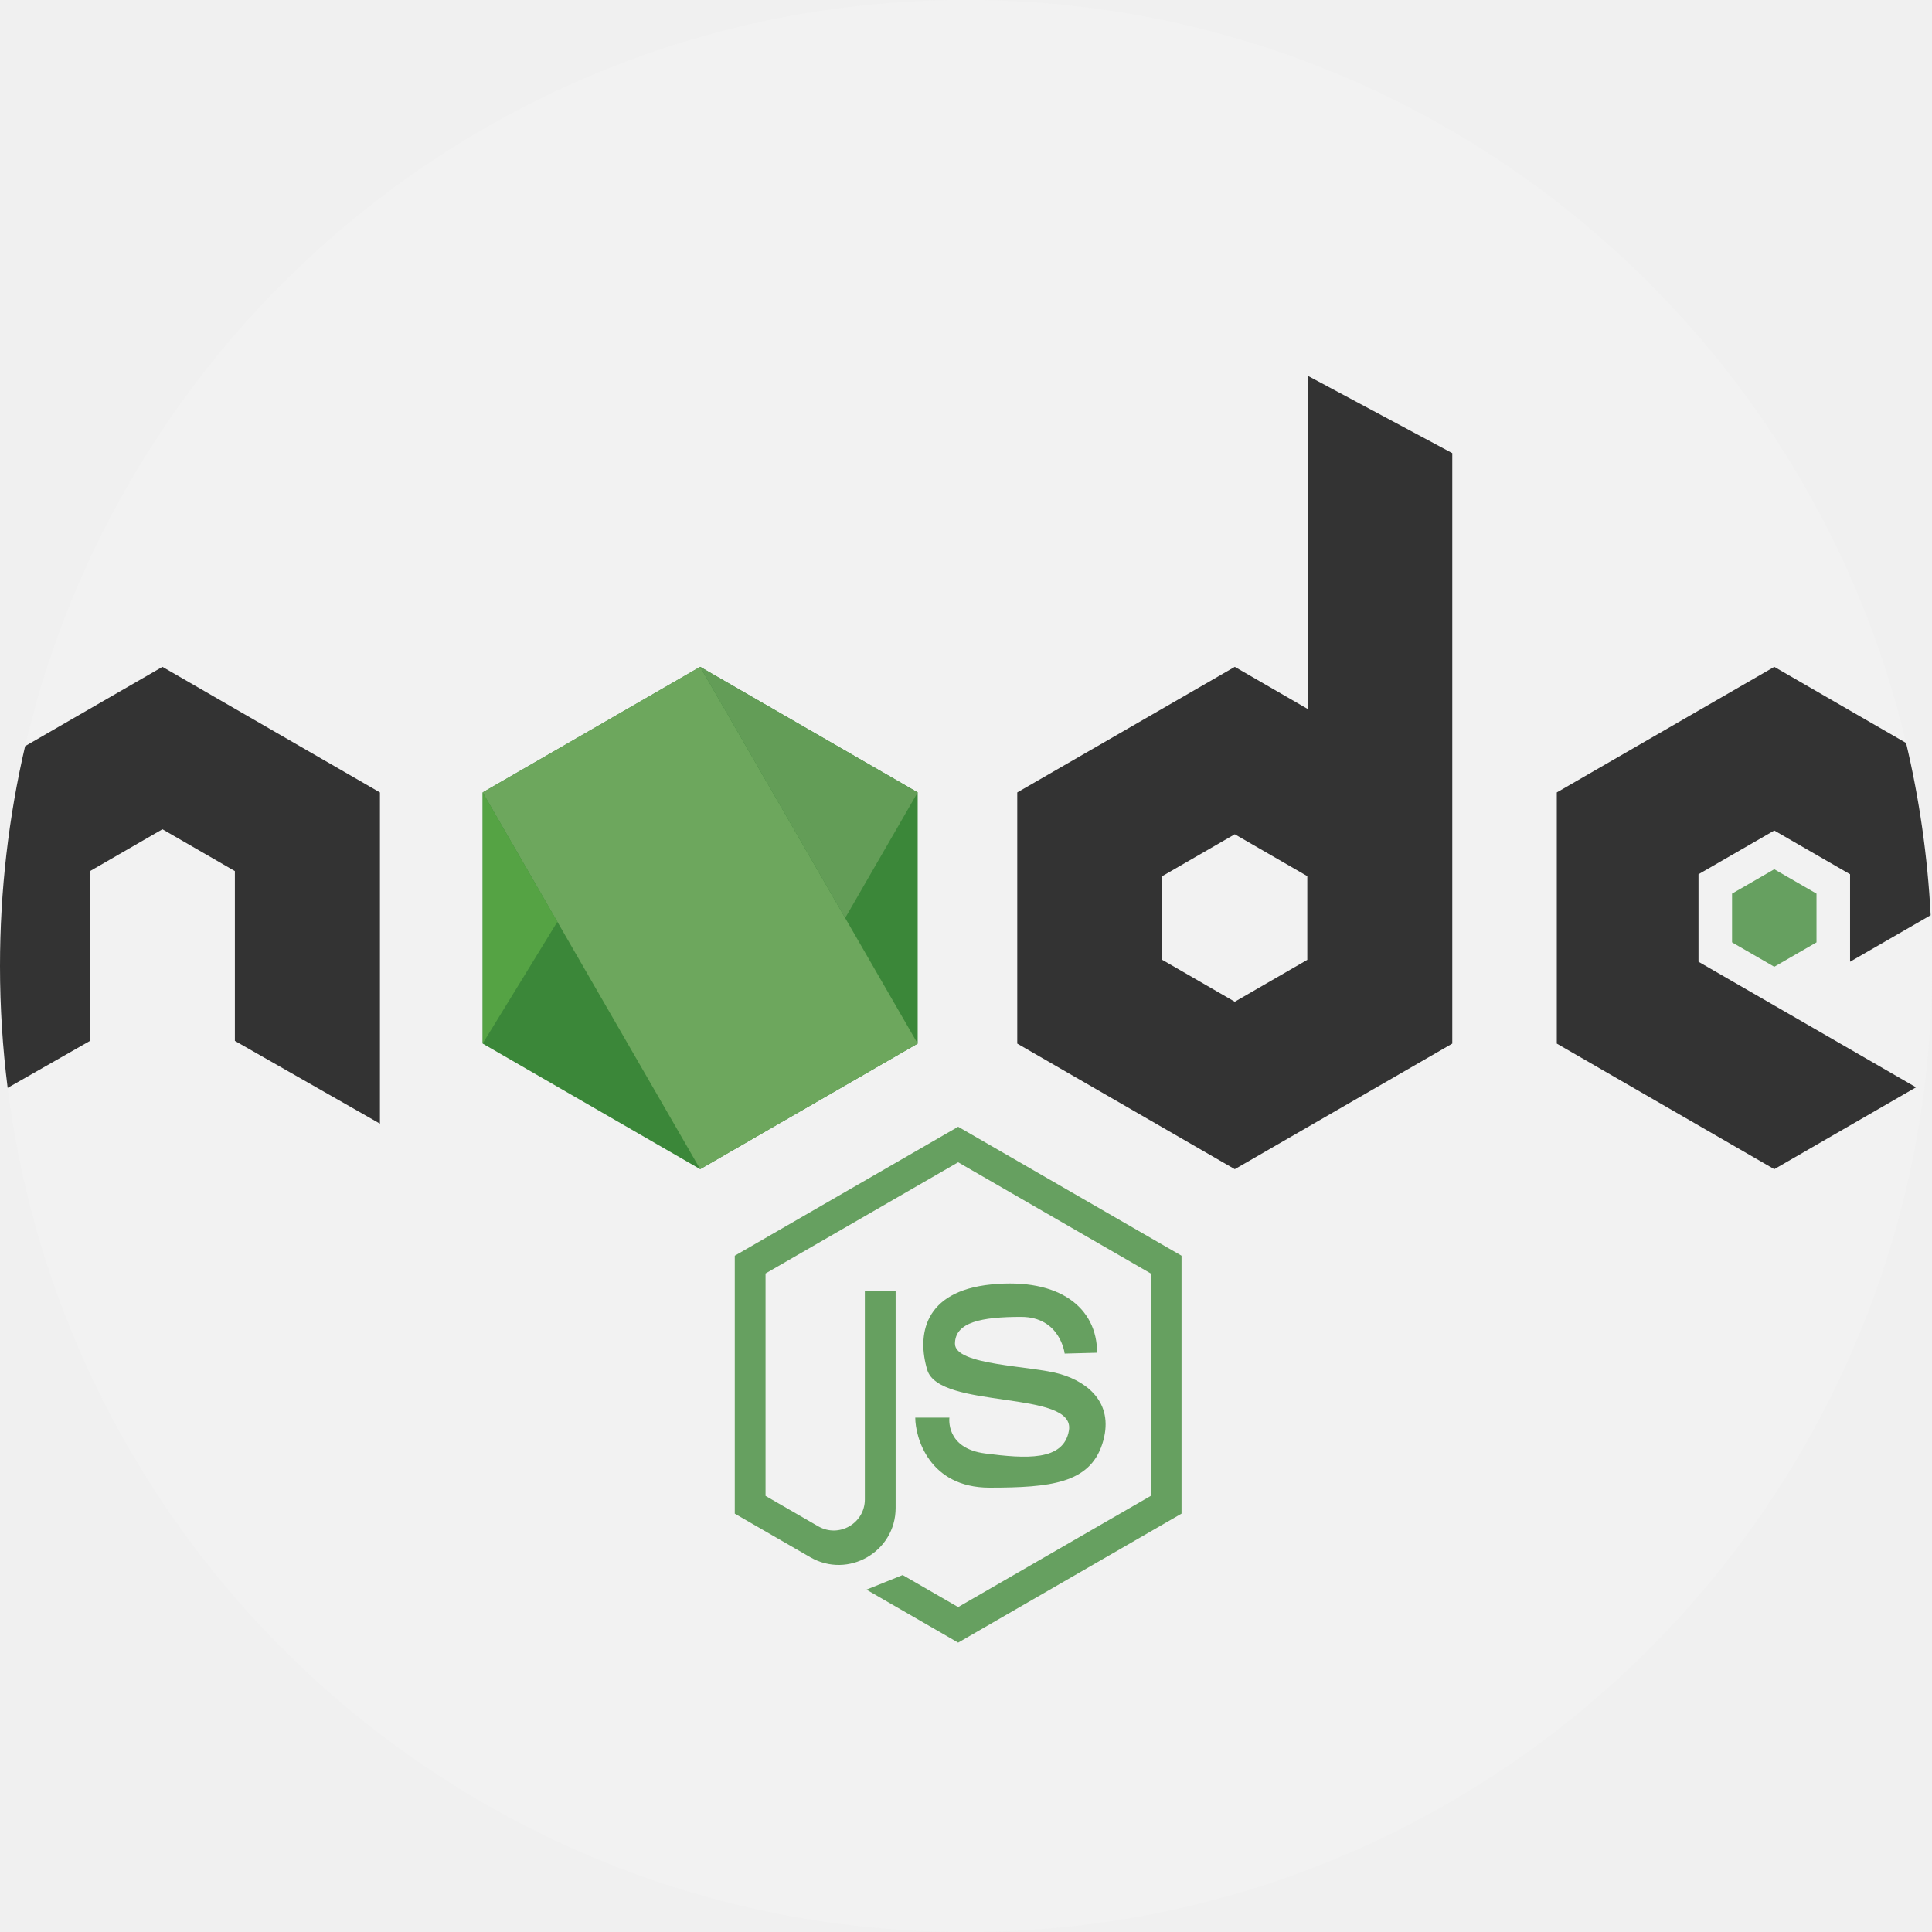
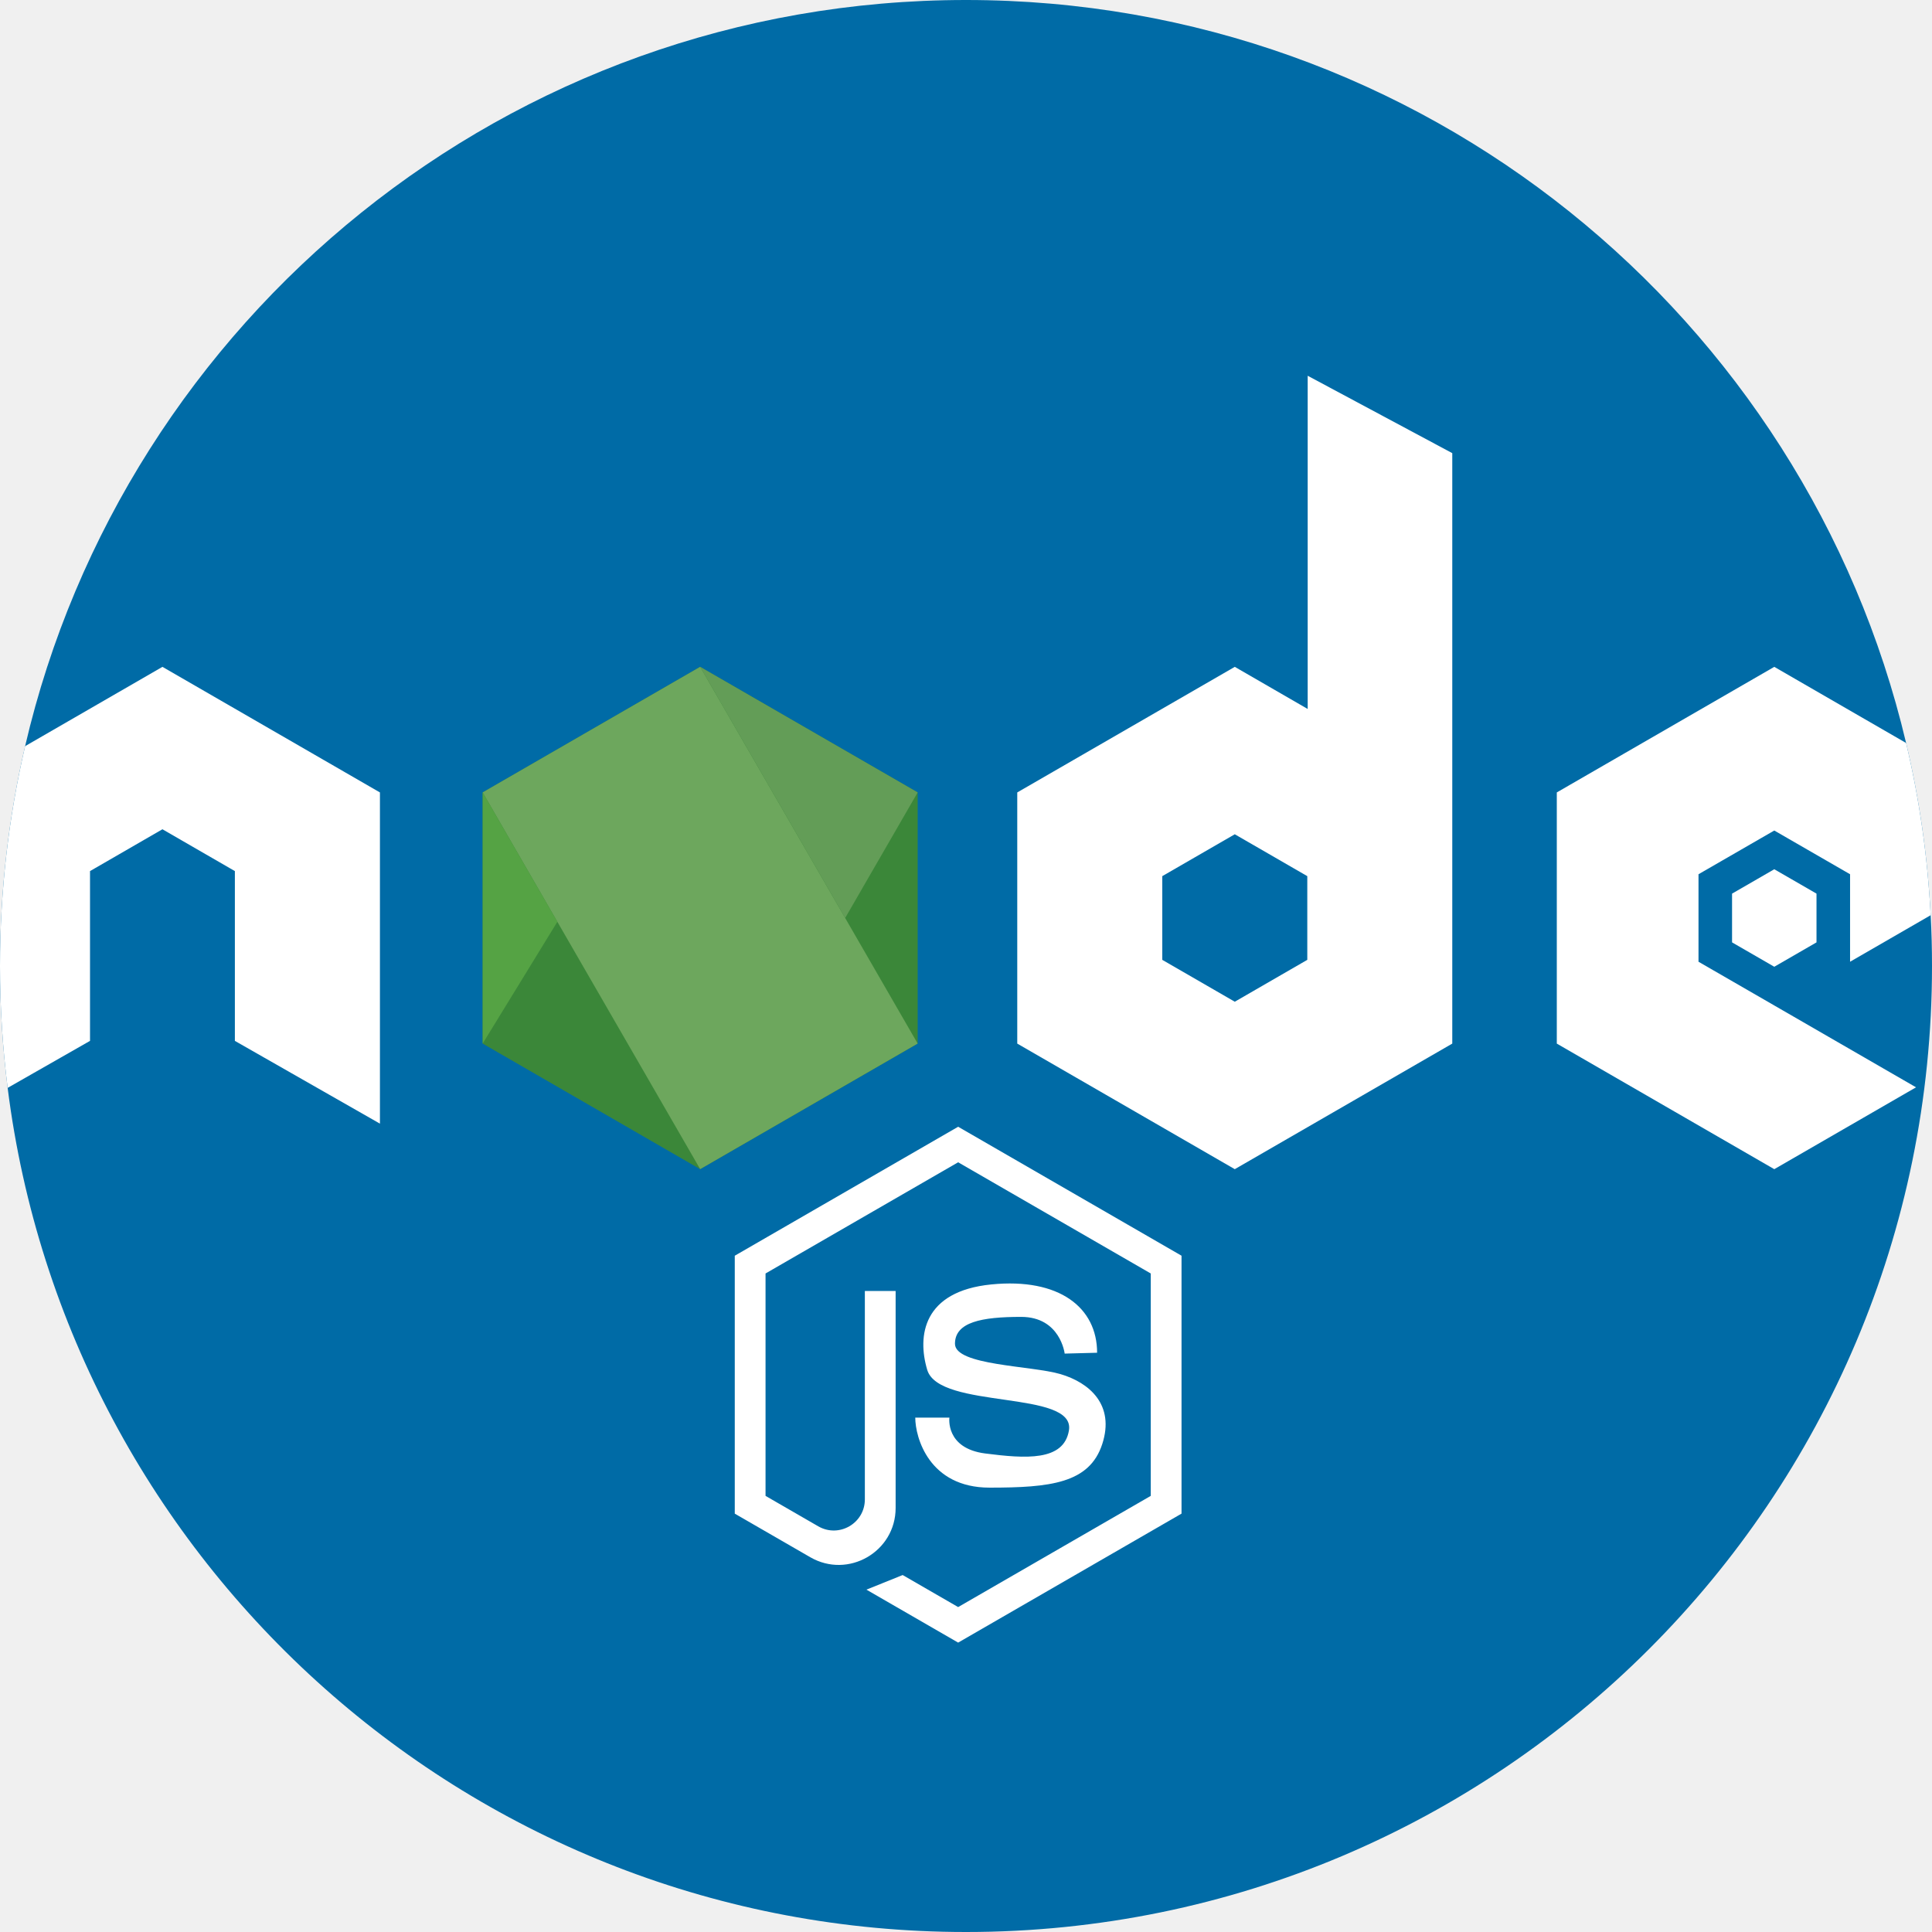
- <svg xmlns="http://www.w3.org/2000/svg" version="1.1" id="Capa_1" x="0px" y="0px" viewBox="0 0 512 512" style="enable-background:new 0 0 512 512;" xml:space="preserve">
-   <path style="fill:#F2F2F2;" d="M512,256c0,141.385-114.615,256-256,256C125.555,512,17.899,414.438,2.027,288.298  C0.69,277.723,0,266.94,0,256c0-20.041,2.299-39.549,6.656-58.264C33.029,84.428,134.656,0,256,0  c121.041,0,222.469,84.01,249.135,196.901c3.5,14.764,5.705,30.02,6.51,45.641C511.885,247.003,512,251.486,512,256z" />
-   <polygon style="fill:#3B8739;" points="243.195,276.559 243.195,210 185.553,176.721 127.912,210 127.912,276.559 185.553,309.838   " />
-   <path style="fill:#333333;" d="M470.204,266.459l37.564,21.692l-37.564,21.692l-57.637-33.28v-66.56l57.637-33.28l34.931,20.177  c3.5,14.764,5.705,30.02,6.51,45.641l-21.358,12.33v-23.186l-20.083-11.588l-20.083,11.588v23.186L470.204,266.459z" />
-   <polygon style="fill:#66A060;" points="481.392,249.74 481.392,236.82 470.203,230.36 459.013,236.82 459.013,249.74   470.203,256.201 " />
-   <path style="fill:#333333;" d="M100.686,210.004v87.771l-38.442-21.932v-44.993L43.05,219.763l-19.195,11.086v44.993L2.027,288.298  C0.69,277.723,0,266.94,0,256c0-20.041,2.299-39.549,6.656-58.264l36.394-21.013L100.686,210.004z" />
-   <rect x="127.906" y="210.001" transform="matrix(0.5 0.866 -0.866 0.5 303.4564 -39.0495)" style="fill:#6DA75D;" width="115.281" height="66.557" />
-   <polygon style="fill:#55A344;" points="127.912,276.559 147.704,244.283 127.912,210 " />
-   <polygon style="fill:#639D57;" points="223.979,243.277 243.195,210 185.553,176.721 " />
-   <path style="fill:#333333;" d="M346.551,99.579v88.304l-19.32-11.16l-57.647,33.28v66.56l57.647,33.28l57.637-33.28V120.09  L346.551,99.579z M346.446,254.37l-19.216,11.097l-19.216-11.097v-22.183l19.216-11.097l19.216,11.097V254.37z" />
+ <svg xmlns="http://www.w3.org/2000/svg" version="1.1" id="Capa_1" x="0px" y="0px" viewBox="0 0 512 512" style="enable-background:new 0 0 512 512;" xml:space="preserve" width="512px" height="512px" class="hovered-paths">
  <g>
-     <path style="fill:#66A060;" d="M282.149,358.717c0,0-1.132-9.729-11.539-9.729c-10.408,0-17.534,1.357-17.534,7.127   s20.25,5.77,27.943,8.032c7.693,2.262,14.48,8.145,11.086,18.553c-3.394,10.408-13.802,11.539-29.866,11.539   s-19.685-13.35-19.685-18.553h9.05c0,0-1.132,8.145,9.502,9.502c10.634,1.357,20.802,2.121,22.173-6.108   c1.81-10.861-34.391-5.43-37.559-16.064c-2.676-8.985-1.132-20.815,16.969-22.626c18.101-1.811,28.056,6.181,28.056,18.101   L282.149,358.717z" />
-     <path style="fill:#66A060;" d="M194.723,401.131l20.008,11.551c10.053,5.804,22.619-1.451,22.619-13.059v-20.242v-37.253h-8.155   v55.227c0,6.339-6.862,10.302-12.353,7.131l-13.965-8.062v-58.94l51.043-29.467l51.043,29.467v58.94l-51.043,29.467l-14.704-8.489   l-9.602,3.872l24.305,14.033l59.198-34.179v-68.351L253.92,298.6l-59.198,34.179v68.352H194.723z" />
+     <path style="fill:#006BA6" d="M512,256c0,141.385-114.615,256-256,256C125.555,512,17.899,414.438,2.027,288.298  C0.69,277.723,0,266.94,0,256c0-20.041,2.299-39.549,6.656-58.264C33.029,84.428,134.656,0,256,0  c121.041,0,222.469,84.01,249.135,196.901c3.5,14.764,5.705,30.02,6.51,45.641C511.885,247.003,512,251.486,512,256z" data-original="#F2F2F2" class="" data-old_color="#F2F2F2" />
+     <polygon style="fill:#3B8739;" points="243.195,276.559 243.195,210 185.553,176.721 127.912,210 127.912,276.559 185.553,309.838   " data-original="#3B8739" class="" />
+     <path style="fill:#FFFFFF" d="M470.204,266.459l37.564,21.692l-37.564,21.692l-57.637-33.28v-66.56l57.637-33.28l34.931,20.177  c3.5,14.764,5.705,30.02,6.51,45.641l-21.358,12.33v-23.186l-20.083-11.588l-20.083,11.588v23.186L470.204,266.459z" data-original="#333333" class="hovered-path active-path" data-old_color="#333333" />
+     <polygon style="fill:#FFFFFF" points="481.392,249.74 481.392,236.82 470.203,230.36 459.013,236.82 459.013,249.74   470.203,256.201 " data-original="#66A060" class="" data-old_color="#66A060" />
+     <path style="fill:#FFFFFF" d="M100.686,210.004v87.771l-38.442-21.932v-44.993L43.05,219.763l-19.195,11.086v44.993L2.027,288.298  C0.69,277.723,0,266.94,0,256c0-20.041,2.299-39.549,6.656-58.264l36.394-21.013L100.686,210.004z" data-original="#333333" class="hovered-path active-path" data-old_color="#333333" />
+     <rect x="127.906" y="210.001" transform="matrix(0.5 0.866 -0.866 0.5 303.4564 -39.0495)" style="fill:#6DA75D;" width="115.281" height="66.557" data-original="#6DA75D" class="" />
+     <polygon style="fill:#55A344;" points="127.912,276.559 147.704,244.283 127.912,210 " data-original="#55A344" class="" />
+     <polygon style="fill:#639D57;" points="223.979,243.277 243.195,210 185.553,176.721 " data-original="#639D57" class="" />
+     <path style="fill:#FFFFFF" d="M346.551,99.579v88.304l-19.32-11.16l-57.647,33.28v66.56l57.647,33.28l57.637-33.28V120.09  L346.551,99.579z M346.446,254.37l-19.216,11.097l-19.216-11.097v-22.183l19.216-11.097l19.216,11.097V254.37z" data-original="#333333" class="hovered-path active-path" data-old_color="#333333" />
+     <g>
+       <path style="fill:#FFFFFF" d="M282.149,358.717c0,0-1.132-9.729-11.539-9.729c-10.408,0-17.534,1.357-17.534,7.127   s20.25,5.77,27.943,8.032c7.693,2.262,14.48,8.145,11.086,18.553c-3.394,10.408-13.802,11.539-29.866,11.539   s-19.685-13.35-19.685-18.553h9.05c0,0-1.132,8.145,9.502,9.502c10.634,1.357,20.802,2.121,22.173-6.108   c1.81-10.861-34.391-5.43-37.559-16.064c-2.676-8.985-1.132-20.815,16.969-22.626c18.101-1.811,28.056,6.181,28.056,18.101   L282.149,358.717z" data-original="#66A060" class="" data-old_color="#66A060" />
+       <path style="fill:#FFFFFF" d="M194.723,401.131l20.008,11.551c10.053,5.804,22.619-1.451,22.619-13.059v-20.242v-37.253h-8.155   v55.227c0,6.339-6.862,10.302-12.353,7.131l-13.965-8.062v-58.94l51.043-29.467l51.043,29.467v58.94l-51.043,29.467l-14.704-8.489   l-9.602,3.872l24.305,14.033l59.198-34.179v-68.351L253.92,298.6l-59.198,34.179v68.352H194.723z" data-original="#66A060" class="" data-old_color="#66A060" />
+     </g>
  </g>
-   <g>
- </g>
-   <g>
- </g>
-   <g>
- </g>
-   <g>
- </g>
-   <g>
- </g>
-   <g>
- </g>
-   <g>
- </g>
-   <g>
- </g>
-   <g>
- </g>
-   <g>
- </g>
-   <g>
- </g>
-   <g>
- </g>
-   <g>
- </g>
-   <g>
- </g>
-   <g>
- </g>
</svg>
